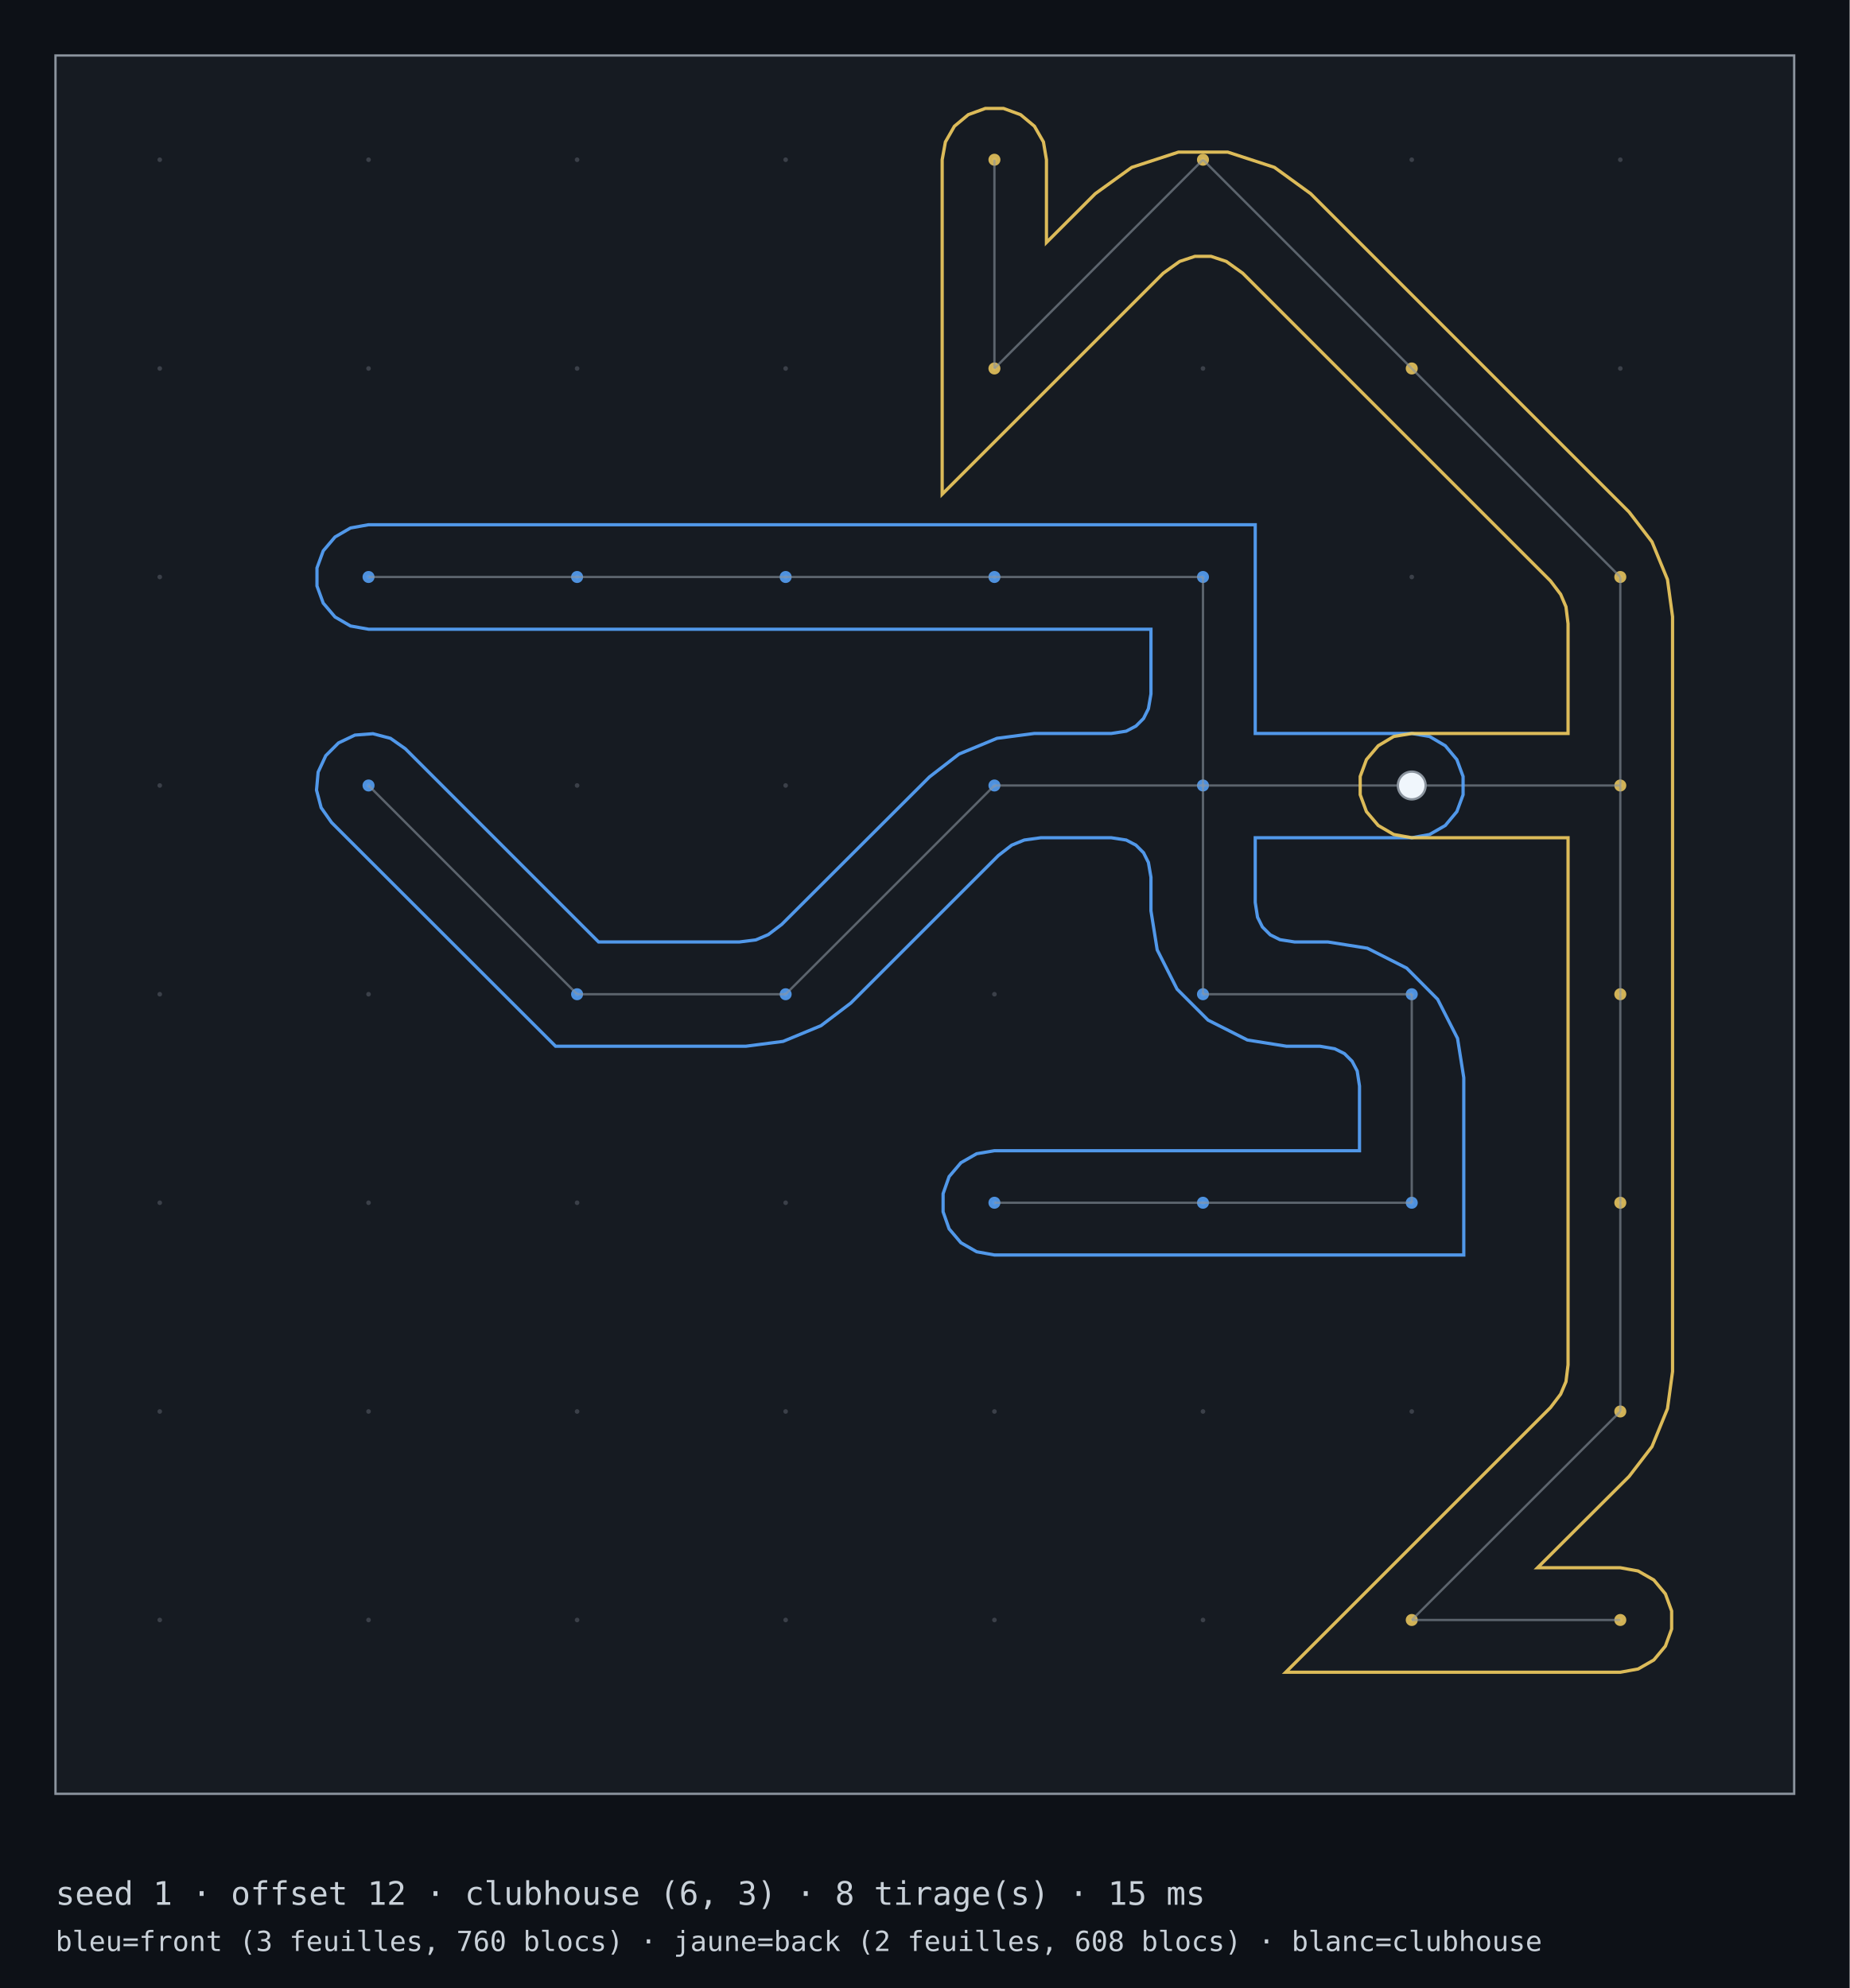
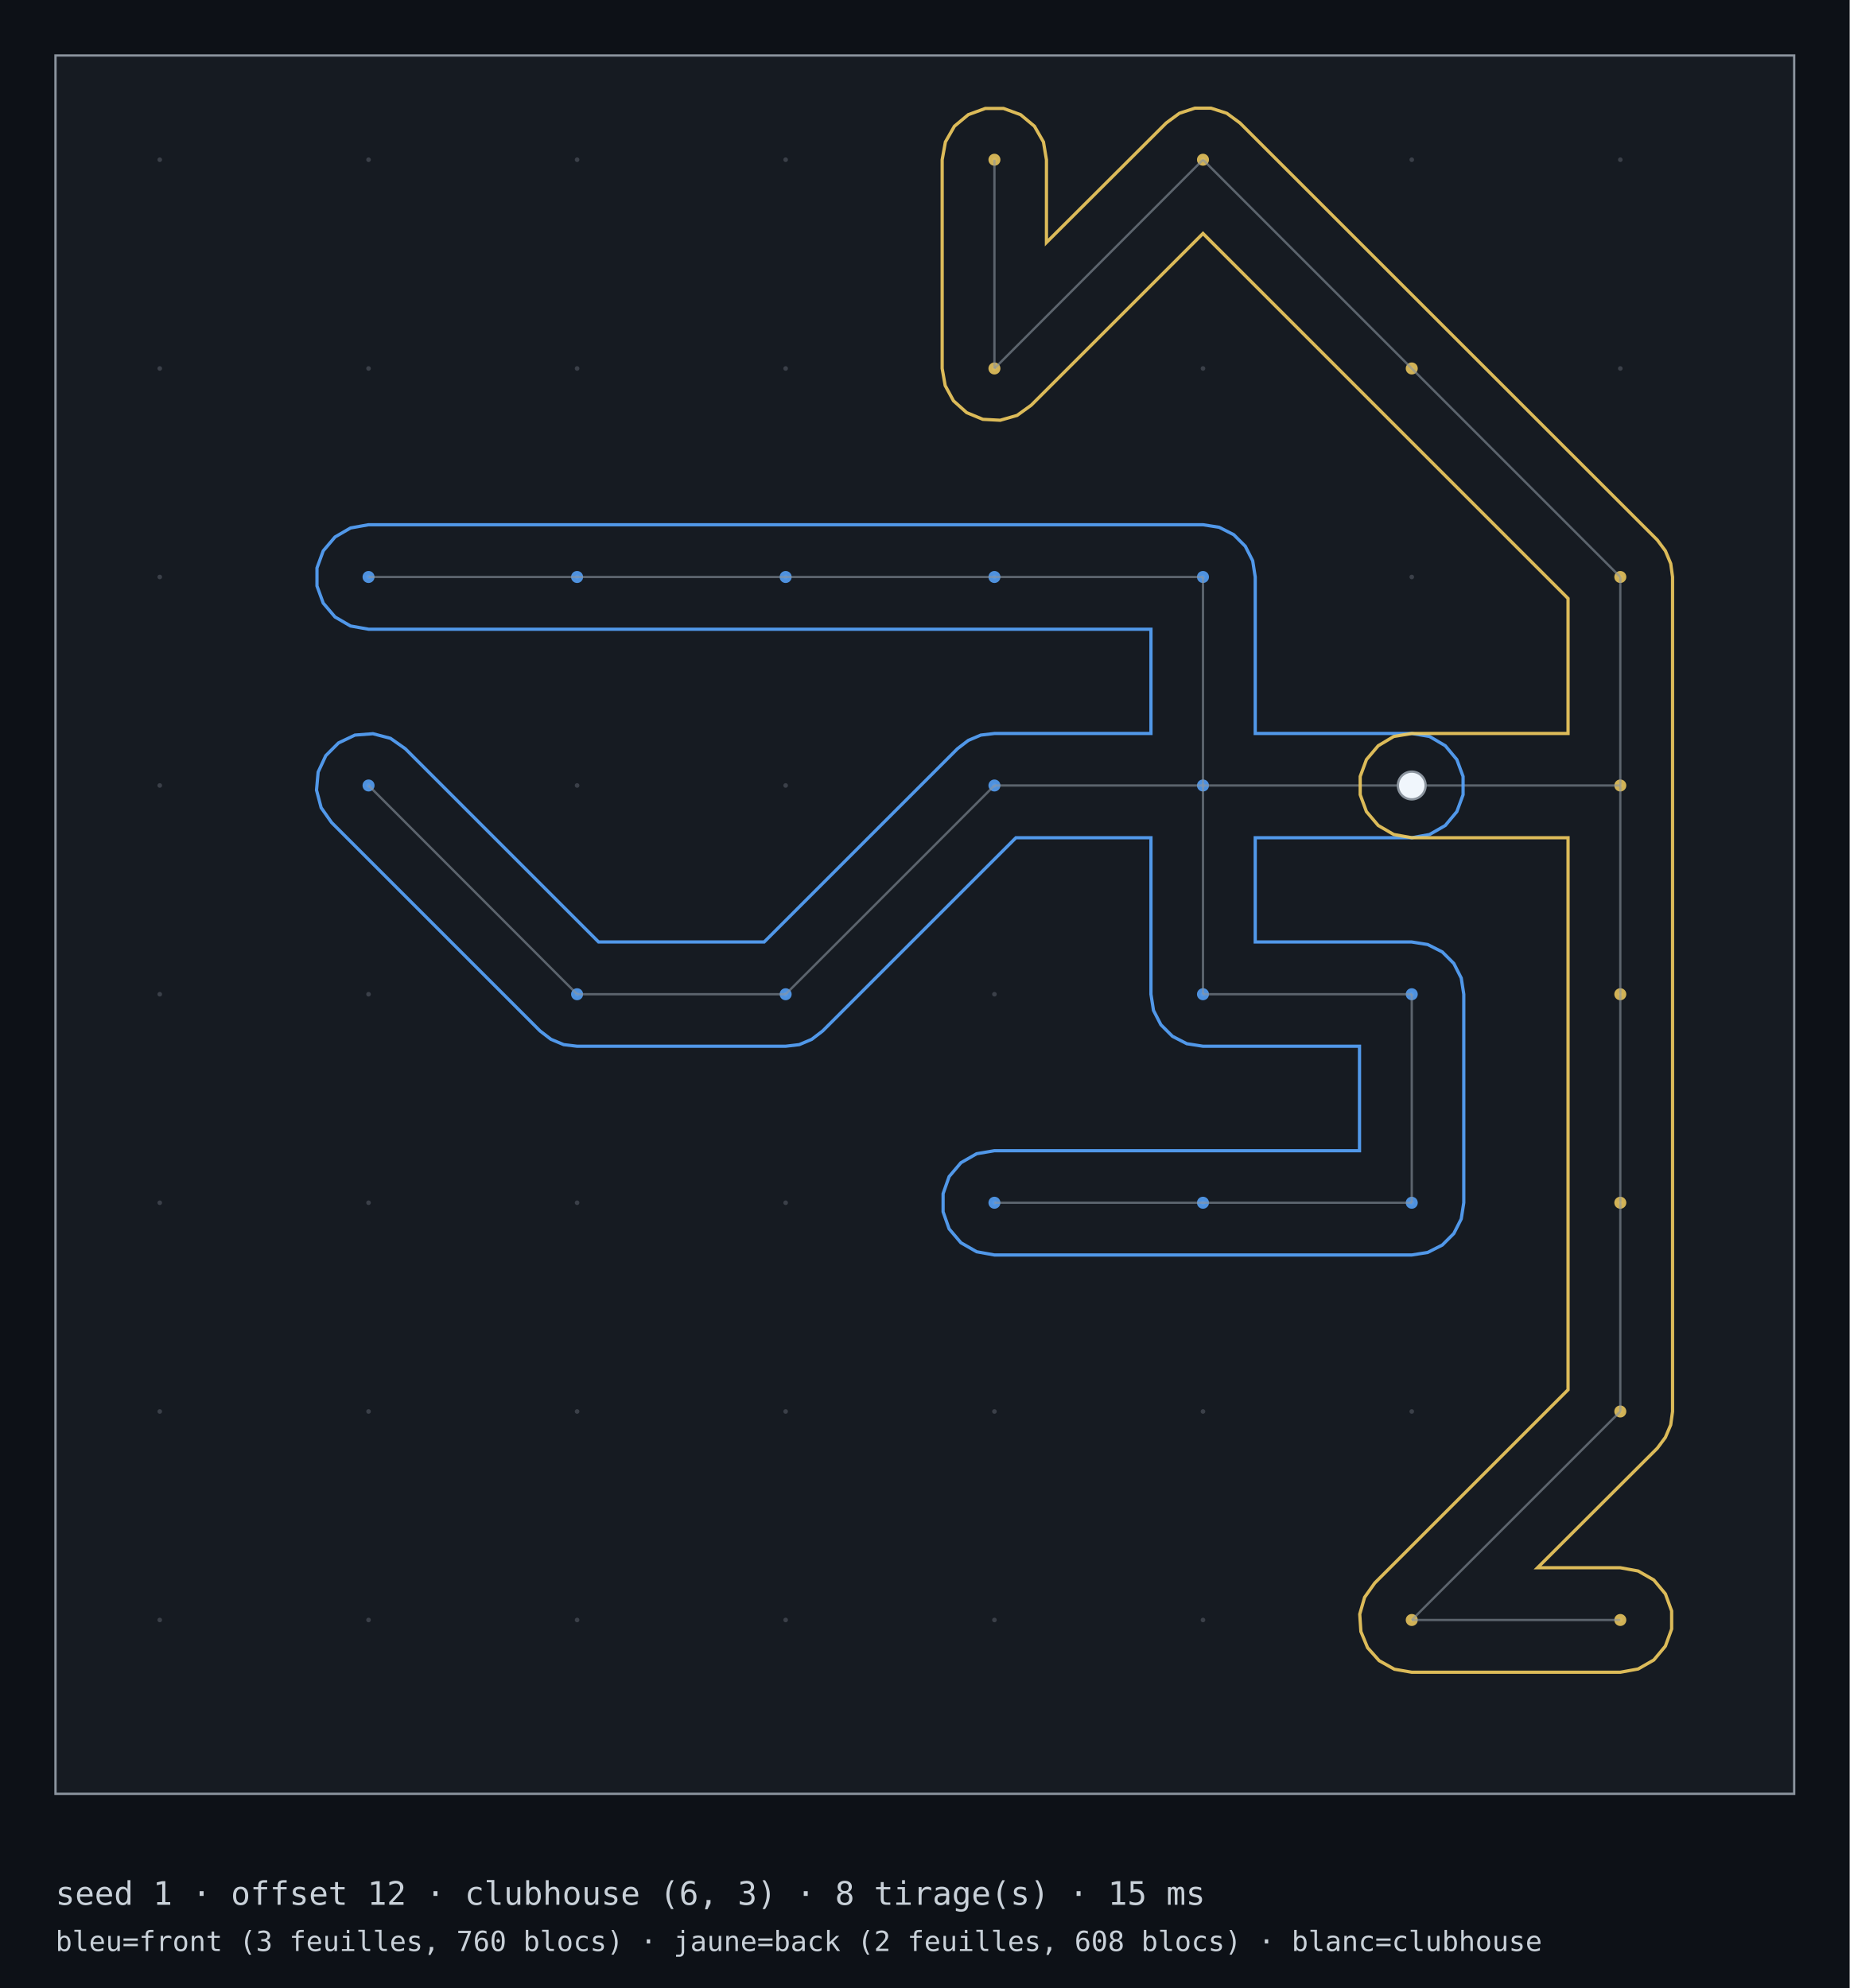
<svg xmlns="http://www.w3.org/2000/svg" width="800" height="860">
  <rect width="100%" height="100%" fill="#0d1117" />
  <rect x="24" y="24" width="752.0" height="752.0" fill="#161b22" stroke="#8b949e" />
  <style>text{font-family:monospace;fill:#c9d1d9}</style>
  <circle cx="69.1" cy="69.1" r="1.0" fill="#3b4049" />
  <circle cx="69.1" cy="159.4" r="1.0" fill="#3b4049" />
  <circle cx="69.1" cy="249.6" r="1.0" fill="#3b4049" />
  <circle cx="69.1" cy="339.8" r="1.0" fill="#3b4049" />
  <circle cx="69.1" cy="430.1" r="1.0" fill="#3b4049" />
  <circle cx="69.1" cy="520.3" r="1.0" fill="#3b4049" />
  <circle cx="69.1" cy="610.6" r="1.0" fill="#3b4049" />
  <circle cx="69.1" cy="700.8" r="1.0" fill="#3b4049" />
  <circle cx="159.4" cy="69.1" r="1.0" fill="#3b4049" />
  <circle cx="159.4" cy="159.4" r="1.0" fill="#3b4049" />
  <circle cx="159.4" cy="249.6" r="1.0" fill="#3b4049" />
  <circle cx="159.4" cy="339.8" r="1.0" fill="#3b4049" />
  <circle cx="159.4" cy="430.1" r="1.0" fill="#3b4049" />
  <circle cx="159.4" cy="520.3" r="1.0" fill="#3b4049" />
  <circle cx="159.4" cy="610.6" r="1.0" fill="#3b4049" />
  <circle cx="159.4" cy="700.8" r="1.0" fill="#3b4049" />
  <circle cx="249.6" cy="69.1" r="1.0" fill="#3b4049" />
  <circle cx="249.6" cy="159.4" r="1.0" fill="#3b4049" />
  <circle cx="249.6" cy="249.6" r="1.0" fill="#3b4049" />
  <circle cx="249.6" cy="339.8" r="1.0" fill="#3b4049" />
  <circle cx="249.6" cy="430.1" r="1.0" fill="#3b4049" />
  <circle cx="249.6" cy="520.3" r="1.0" fill="#3b4049" />
  <circle cx="249.6" cy="610.6" r="1.0" fill="#3b4049" />
  <circle cx="249.6" cy="700.8" r="1.0" fill="#3b4049" />
  <circle cx="339.8" cy="69.1" r="1.0" fill="#3b4049" />
  <circle cx="339.8" cy="159.4" r="1.0" fill="#3b4049" />
  <circle cx="339.8" cy="249.6" r="1.0" fill="#3b4049" />
  <circle cx="339.8" cy="339.8" r="1.0" fill="#3b4049" />
  <circle cx="339.8" cy="430.1" r="1.0" fill="#3b4049" />
  <circle cx="339.8" cy="520.3" r="1.0" fill="#3b4049" />
  <circle cx="339.8" cy="610.6" r="1.0" fill="#3b4049" />
  <circle cx="339.8" cy="700.8" r="1.0" fill="#3b4049" />
  <circle cx="430.1" cy="69.1" r="1.0" fill="#3b4049" />
  <circle cx="430.1" cy="159.4" r="1.0" fill="#3b4049" />
  <circle cx="430.1" cy="249.6" r="1.0" fill="#3b4049" />
  <circle cx="430.1" cy="339.8" r="1.0" fill="#3b4049" />
  <circle cx="430.1" cy="430.1" r="1.0" fill="#3b4049" />
  <circle cx="430.1" cy="520.3" r="1.0" fill="#3b4049" />
  <circle cx="430.1" cy="610.6" r="1.0" fill="#3b4049" />
  <circle cx="430.1" cy="700.8" r="1.0" fill="#3b4049" />
  <circle cx="520.3" cy="69.1" r="1.0" fill="#3b4049" />
  <circle cx="520.3" cy="159.4" r="1.0" fill="#3b4049" />
  <circle cx="520.3" cy="249.6" r="1.0" fill="#3b4049" />
  <circle cx="520.3" cy="339.8" r="1.0" fill="#3b4049" />
  <circle cx="520.3" cy="430.1" r="1.0" fill="#3b4049" />
  <circle cx="520.3" cy="520.3" r="1.0" fill="#3b4049" />
  <circle cx="520.3" cy="610.6" r="1.0" fill="#3b4049" />
  <circle cx="520.3" cy="700.8" r="1.0" fill="#3b4049" />
  <circle cx="610.6" cy="69.1" r="1.0" fill="#3b4049" />
  <circle cx="610.6" cy="159.4" r="1.0" fill="#3b4049" />
  <circle cx="610.6" cy="249.6" r="1.0" fill="#3b4049" />
  <circle cx="610.6" cy="339.8" r="1.0" fill="#3b4049" />
  <circle cx="610.6" cy="430.1" r="1.0" fill="#3b4049" />
  <circle cx="610.6" cy="520.3" r="1.0" fill="#3b4049" />
  <circle cx="610.6" cy="610.6" r="1.0" fill="#3b4049" />
  <circle cx="610.6" cy="700.8" r="1.0" fill="#3b4049" />
  <circle cx="700.8" cy="69.1" r="1.0" fill="#3b4049" />
  <circle cx="700.8" cy="159.4" r="1.0" fill="#3b4049" />
  <circle cx="700.8" cy="249.6" r="1.0" fill="#3b4049" />
  <circle cx="700.8" cy="339.8" r="1.0" fill="#3b4049" />
  <circle cx="700.8" cy="430.1" r="1.0" fill="#3b4049" />
  <circle cx="700.8" cy="520.3" r="1.0" fill="#3b4049" />
  <circle cx="700.8" cy="610.6" r="1.0" fill="#3b4049" />
  <circle cx="700.8" cy="700.8" r="1.0" fill="#3b4049" />
  <circle cx="520.3" cy="339.8" r="2.6" fill="#58a6ff" fill-opacity="0.85" />
  <circle cx="520.3" cy="430.1" r="2.6" fill="#58a6ff" fill-opacity="0.85" />
  <circle cx="430.1" cy="339.8" r="2.6" fill="#58a6ff" fill-opacity="0.85" />
  <circle cx="520.3" cy="249.6" r="2.6" fill="#58a6ff" fill-opacity="0.85" />
  <circle cx="430.1" cy="249.6" r="2.6" fill="#58a6ff" fill-opacity="0.85" />
  <circle cx="339.8" cy="249.6" r="2.6" fill="#58a6ff" fill-opacity="0.85" />
  <circle cx="249.6" cy="249.6" r="2.6" fill="#58a6ff" fill-opacity="0.85" />
  <circle cx="159.4" cy="249.6" r="2.6" fill="#58a6ff" fill-opacity="0.85" />
  <circle cx="339.8" cy="430.1" r="2.6" fill="#58a6ff" fill-opacity="0.85" />
  <circle cx="249.6" cy="430.1" r="2.6" fill="#58a6ff" fill-opacity="0.85" />
  <circle cx="159.4" cy="339.8" r="2.6" fill="#58a6ff" fill-opacity="0.85" />
  <circle cx="610.6" cy="430.1" r="2.6" fill="#58a6ff" fill-opacity="0.85" />
  <circle cx="610.6" cy="520.3" r="2.6" fill="#58a6ff" fill-opacity="0.85" />
  <circle cx="520.3" cy="520.3" r="2.6" fill="#58a6ff" fill-opacity="0.85" />
  <circle cx="430.1" cy="520.3" r="2.6" fill="#58a6ff" fill-opacity="0.85" />
  <circle cx="700.8" cy="339.8" r="2.6" fill="#f2cc60" fill-opacity="0.85" />
  <circle cx="700.8" cy="249.6" r="2.6" fill="#f2cc60" fill-opacity="0.85" />
  <circle cx="700.8" cy="430.1" r="2.6" fill="#f2cc60" fill-opacity="0.85" />
  <circle cx="700.8" cy="520.3" r="2.6" fill="#f2cc60" fill-opacity="0.85" />
  <circle cx="700.8" cy="610.6" r="2.6" fill="#f2cc60" fill-opacity="0.85" />
  <circle cx="610.6" cy="700.8" r="2.6" fill="#f2cc60" fill-opacity="0.85" />
  <circle cx="700.8" cy="700.8" r="2.6" fill="#f2cc60" fill-opacity="0.85" />
  <circle cx="610.6" cy="159.4" r="2.6" fill="#f2cc60" fill-opacity="0.85" />
  <circle cx="520.3" cy="69.1" r="2.6" fill="#f2cc60" fill-opacity="0.85" />
  <circle cx="430.1" cy="159.4" r="2.6" fill="#f2cc60" fill-opacity="0.85" />
  <circle cx="430.1" cy="69.1" r="2.6" fill="#f2cc60" fill-opacity="0.85" />
  <line x1="610.6" y1="339.8" x2="520.3" y2="339.8" stroke="#8b949e" stroke-width="1.0" stroke-opacity="0.6" />
  <line x1="610.6" y1="339.8" x2="700.8" y2="339.8" stroke="#8b949e" stroke-width="1.0" stroke-opacity="0.6" />
  <line x1="520.3" y1="339.8" x2="520.3" y2="430.1" stroke="#8b949e" stroke-width="1.0" stroke-opacity="0.6" />
  <line x1="700.8" y1="339.8" x2="700.8" y2="249.6" stroke="#8b949e" stroke-width="1.0" stroke-opacity="0.6" />
  <line x1="520.3" y1="430.1" x2="610.6" y2="430.1" stroke="#8b949e" stroke-width="1.0" stroke-opacity="0.6" />
  <line x1="700.8" y1="249.6" x2="610.6" y2="159.4" stroke="#8b949e" stroke-width="1.0" stroke-opacity="0.6" />
  <line x1="610.6" y1="430.1" x2="610.6" y2="520.3" stroke="#8b949e" stroke-width="1.0" stroke-opacity="0.6" />
  <line x1="610.6" y1="159.4" x2="520.3" y2="69.1" stroke="#8b949e" stroke-width="1.0" stroke-opacity="0.6" />
  <line x1="610.6" y1="520.3" x2="520.3" y2="520.3" stroke="#8b949e" stroke-width="1.0" stroke-opacity="0.6" />
  <line x1="520.3" y1="69.1" x2="430.1" y2="159.4" stroke="#8b949e" stroke-width="1.0" stroke-opacity="0.6" />
  <line x1="520.3" y1="520.3" x2="430.1" y2="520.3" stroke="#8b949e" stroke-width="1.0" stroke-opacity="0.6" />
  <line x1="430.1" y1="159.4" x2="430.1" y2="69.1" stroke="#8b949e" stroke-width="1.0" stroke-opacity="0.6" />
  <line x1="520.3" y1="339.8" x2="430.1" y2="339.8" stroke="#8b949e" stroke-width="1.0" stroke-opacity="0.6" />
  <line x1="700.8" y1="339.8" x2="700.8" y2="430.1" stroke="#8b949e" stroke-width="1.0" stroke-opacity="0.6" />
  <line x1="430.1" y1="339.8" x2="339.8" y2="430.1" stroke="#8b949e" stroke-width="1.0" stroke-opacity="0.6" />
  <line x1="700.8" y1="430.1" x2="700.8" y2="520.3" stroke="#8b949e" stroke-width="1.0" stroke-opacity="0.6" />
  <line x1="339.8" y1="430.1" x2="249.6" y2="430.1" stroke="#8b949e" stroke-width="1.0" stroke-opacity="0.6" />
  <line x1="700.8" y1="520.3" x2="700.8" y2="610.6" stroke="#8b949e" stroke-width="1.0" stroke-opacity="0.6" />
  <line x1="249.6" y1="430.1" x2="159.4" y2="339.8" stroke="#8b949e" stroke-width="1.0" stroke-opacity="0.6" />
  <line x1="700.8" y1="610.6" x2="610.6" y2="700.8" stroke="#8b949e" stroke-width="1.0" stroke-opacity="0.6" />
  <line x1="610.6" y1="700.8" x2="700.8" y2="700.8" stroke="#8b949e" stroke-width="1.0" stroke-opacity="0.6" />
  <line x1="520.3" y1="339.8" x2="520.3" y2="249.6" stroke="#8b949e" stroke-width="1.0" stroke-opacity="0.6" />
  <line x1="520.3" y1="249.6" x2="430.1" y2="249.6" stroke="#8b949e" stroke-width="1.0" stroke-opacity="0.6" />
  <line x1="430.1" y1="249.6" x2="339.8" y2="249.6" stroke="#8b949e" stroke-width="1.0" stroke-opacity="0.6" />
  <line x1="339.8" y1="249.6" x2="249.6" y2="249.6" stroke="#8b949e" stroke-width="1.0" stroke-opacity="0.6" />
  <line x1="249.6" y1="249.6" x2="159.4" y2="249.6" stroke="#8b949e" stroke-width="1.0" stroke-opacity="0.6" />
-   <polygon points="610.6,362.4 618.3,361.0 625.1,357.1 630.1,351.1 632.8,343.8 632.8,335.9 630.1,328.6 625.1,322.6 618.3,318.6 610.6,317.3 542.9,317.3 542.9,227.0 159.4,227.0 151.6,228.4 144.9,232.3 139.8,238.3 137.1,245.7 137.1,253.5 139.8,260.9 144.9,266.9 151.6,270.8 159.4,272.2 497.8,272.2 497.8,300.2 496.7,306.6 494.6,310.8 491.3,314.1 487.1,316.3 480.6,317.3 447.3,317.3 431.2,319.4 414.8,326.2 402.0,336.1 338.1,399.9 332.3,404.3 326.9,406.6 319.7,407.5 258.9,407.5 175.3,323.9 168.9,319.4 161.3,317.4 153.5,318.0 146.4,321.4 140.9,326.9 137.6,334.0 136.9,341.8 138.9,349.4 143.4,355.8 240.3,452.6 322.6,452.6 338.7,450.5 355.1,443.7 368.0,433.9 431.8,370.1 437.6,365.6 443.0,363.4 450.2,362.4 480.6,362.4 487.1,363.4 491.3,365.6 494.6,368.9 496.7,373.1 497.8,379.5 497.8,394.0 500.5,410.9 509.1,427.9 522.5,441.3 539.5,449.9 556.4,452.6 570.9,452.6 577.3,453.7 581.5,455.8 584.8,459.1 587.0,463.3 588.0,469.8 588.0,497.8 430.1,497.8 422.4,499.1 415.6,503.0 410.5,509.0 407.9,516.4 407.9,524.2 410.5,531.6 415.6,537.6 422.4,541.5 430.1,542.9 633.1,542.9 633.1,466.2 630.4,449.2 621.8,432.3 608.4,418.8 591.4,410.2 574.4,407.5 560.0,407.5 553.6,406.5 549.4,404.4 546.0,401.0 543.9,396.8 542.9,390.4 542.9,362.4" fill="none" stroke="#58a6ff" stroke-width="1.4" stroke-opacity="0.9" />
-   <polygon points="610.6,317.3 602.8,318.6 596.1,322.6 591.0,328.6 588.3,335.9 588.3,343.8 591.0,351.1 596.1,357.1 602.8,361.0 610.6,362.4 678.2,362.4 678.2,590.4 677.3,597.7 675.0,603.1 670.6,608.9 556.1,723.4 700.8,723.4 708.5,722.0 715.3,718.1 720.3,712.1 723.0,704.7 723.0,696.9 720.3,689.5 715.3,683.5 708.5,679.6 700.8,678.2 665.0,678.2 704.6,638.7 714.5,625.8 721.2,609.4 723.4,593.3 723.4,266.8 721.2,250.7 714.5,234.4 704.6,221.5 566.9,83.8 551.2,72.4 531.0,65.8 509.7,65.8 489.5,72.4 473.7,83.8 452.6,104.9 452.6,69.1 451.3,61.4 447.4,54.6 441.4,49.6 434.0,46.9 426.2,46.9 418.8,49.6 412.8,54.6 408.9,61.4 407.5,69.1 407.5,213.8 503.1,118.2 510.2,113.1 516.8,110.9 523.8,110.9 530.4,113.1 537.5,118.2 670.6,251.3 675.0,257.1 677.3,262.5 678.2,269.8 678.2,317.3" fill="none" stroke="#f2cc60" stroke-width="1.4" stroke-opacity="0.9" />
+   <polygon points="610.6,362.4 618.3,361.0 625.1,357.1 630.1,351.1 632.8,343.8 632.8,335.9 630.1,328.6 625.1,322.6 618.3,318.6 610.6,317.3 542.9,317.3 542.9,249.6 541.8,242.6 538.6,236.3 533.6,231.3 527.3,228.1 520.3,227.0 159.4,227.0 151.6,228.4 144.9,232.3 139.8,238.3 137.1,245.7 137.1,253.5 139.8,260.9 144.9,266.9 151.6,270.8 159.4,272.2 497.8,272.2 497.8,317.3 430.1,317.3 424.2,318.0 418.8,320.3 414.1,323.9 330.5,407.5 258.9,407.5 175.3,323.9 168.9,319.4 161.3,317.4 153.5,318.0 146.4,321.4 140.9,326.9 137.6,334.0 136.9,341.8 138.9,349.4 143.4,355.8 233.6,446.0 238.3,449.6 243.8,451.9 249.6,452.6 339.8,452.6 345.7,451.9 351.1,449.6 355.8,446.0 439.4,362.4 497.8,362.4 497.8,430.1 498.9,437.1 502.1,443.3 507.1,448.3 513.3,451.5 520.3,452.6 588.0,452.6 588.0,497.8 430.1,497.8 422.4,499.1 415.6,503.0 410.5,509.0 407.9,516.4 407.9,524.2 410.5,531.6 415.6,537.6 422.4,541.5 430.1,542.9 610.6,542.9 617.5,541.8 623.8,538.6 628.8,533.6 632.0,527.3 633.1,520.3 633.1,430.1 632.0,423.1 628.8,416.8 623.8,411.8 617.5,408.6 610.6,407.5 542.9,407.5 542.9,362.4" fill="none" stroke="#58a6ff" stroke-width="1.4" stroke-opacity="0.9" />
+   <polygon points="610.6,317.3 602.8,318.6 596.1,322.6 591.0,328.6 588.3,335.9 588.3,343.8 591.0,351.1 596.1,357.1 602.8,361.0 610.6,362.4 678.2,362.4 678.2,601.2 594.6,684.8 590.2,691.0 588.1,698.3 588.6,705.8 591.5,712.8 596.5,718.4 603.1,722.1 610.6,723.4 700.8,723.4 708.5,722.0 715.3,718.1 720.3,712.1 723.0,704.7 723.0,696.9 720.3,689.5 715.3,683.5 708.5,679.6 700.8,678.2 665.0,678.2 716.8,626.5 720.3,621.8 722.6,616.4 723.4,610.6 723.4,249.6 722.6,243.8 720.3,238.3 716.8,233.6 536.3,53.2 530.6,49.0 523.8,46.8 516.8,46.8 510.1,49.0 504.4,53.2 452.6,104.9 452.6,69.1 451.3,61.4 447.4,54.6 441.4,49.6 434.0,46.9 426.2,46.9 418.8,49.6 412.8,54.6 408.9,61.4 407.5,69.1 407.5,159.4 408.8,166.8 412.4,173.4 418.1,178.5 425.1,181.4 432.6,181.8 439.9,179.7 446.0,175.3 520.3,101.0 678.2,258.9 678.2,317.3" fill="none" stroke="#f2cc60" stroke-width="1.4" stroke-opacity="0.9" />
  <circle cx="610.6" cy="339.8" r="6" fill="#f0f6fc" stroke="#8b949e" />
  <text x="24" y="824" font-size="14">seed 1 · offset 12 · clubhouse (6, 3) · 8 tirage(s) · 15 ms</text>
  <text x="24" y="844" font-size="12">bleu=front (3 feuilles, 760 blocs) · jaune=back (2 feuilles, 608 blocs) · blanc=clubhouse</text>
</svg>
